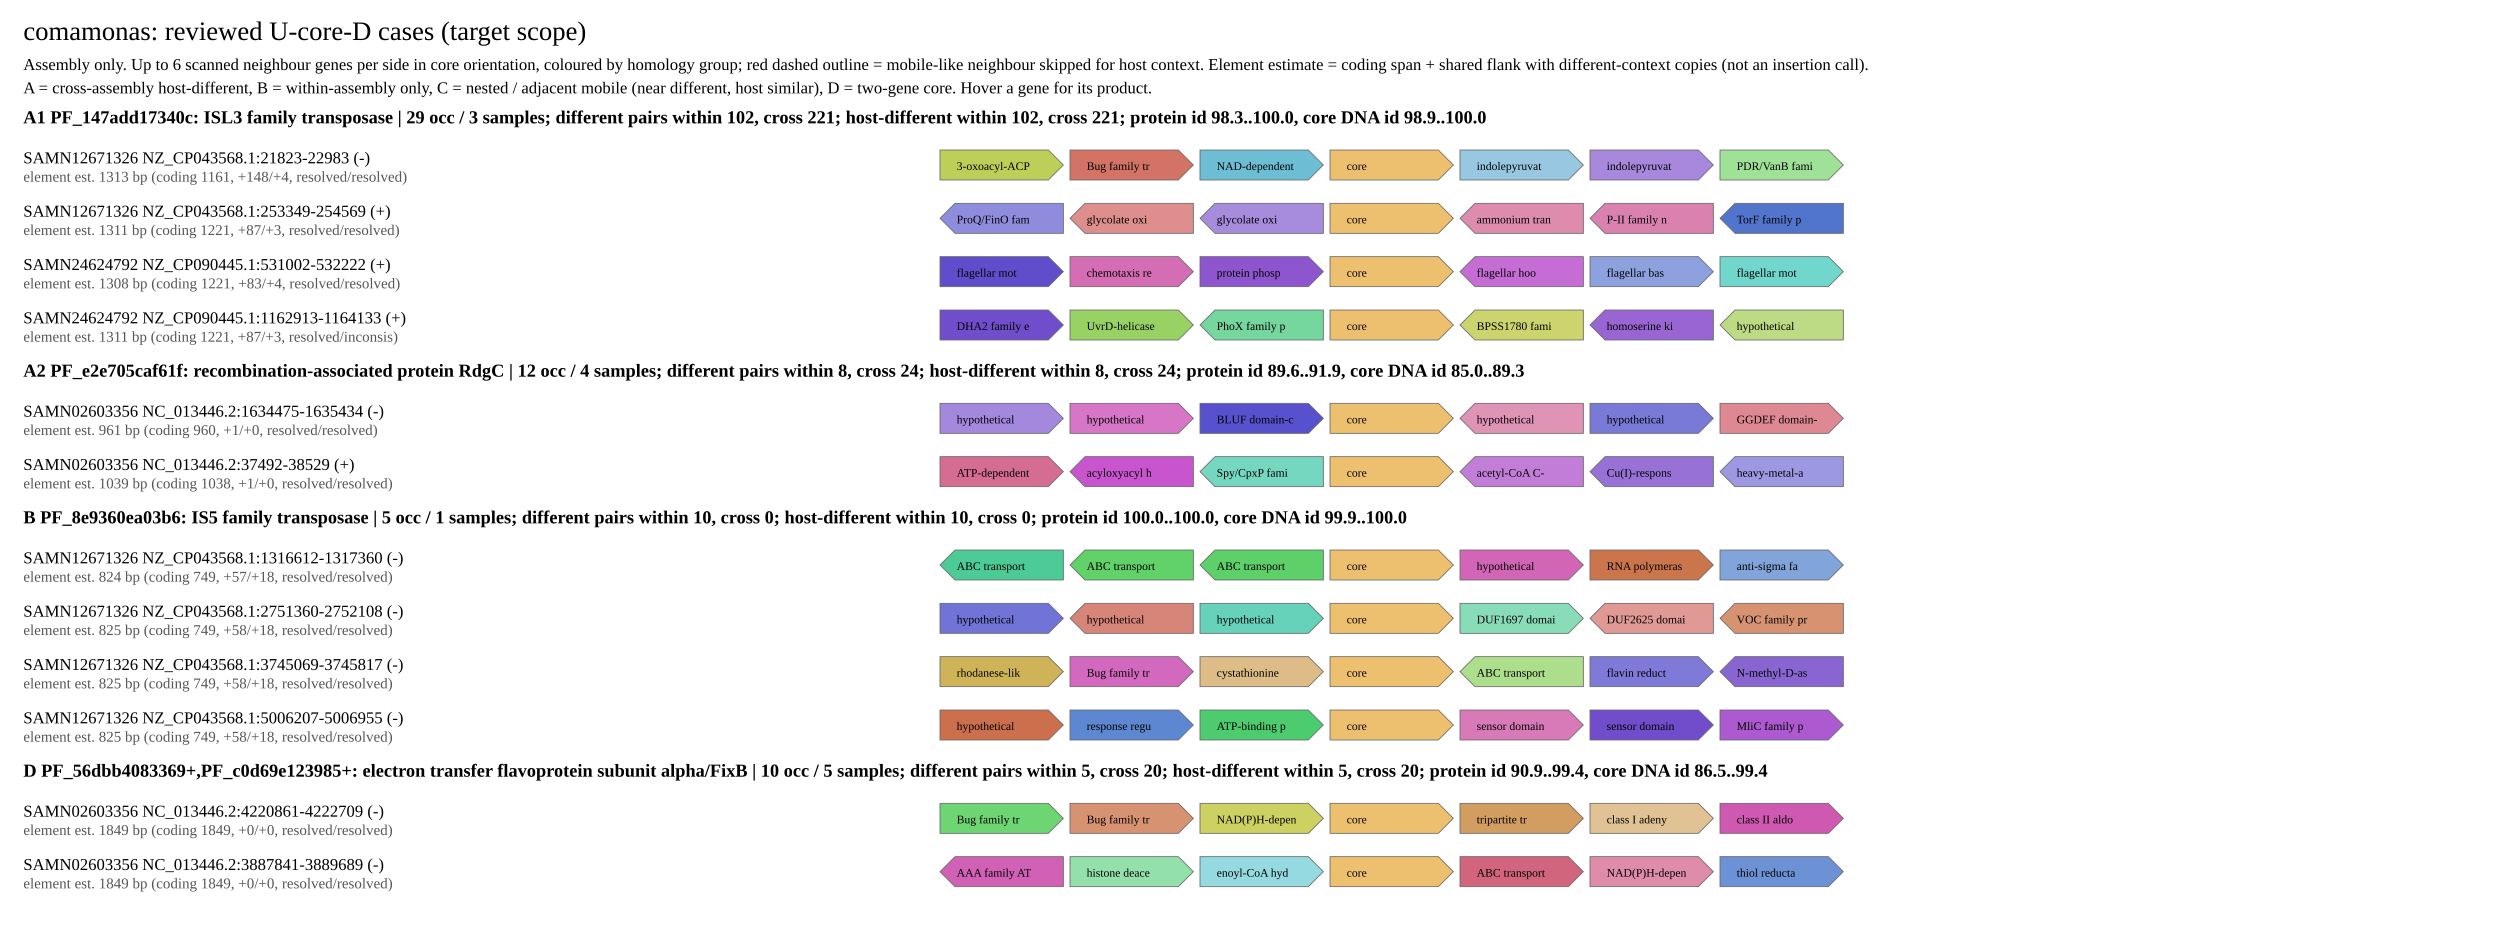
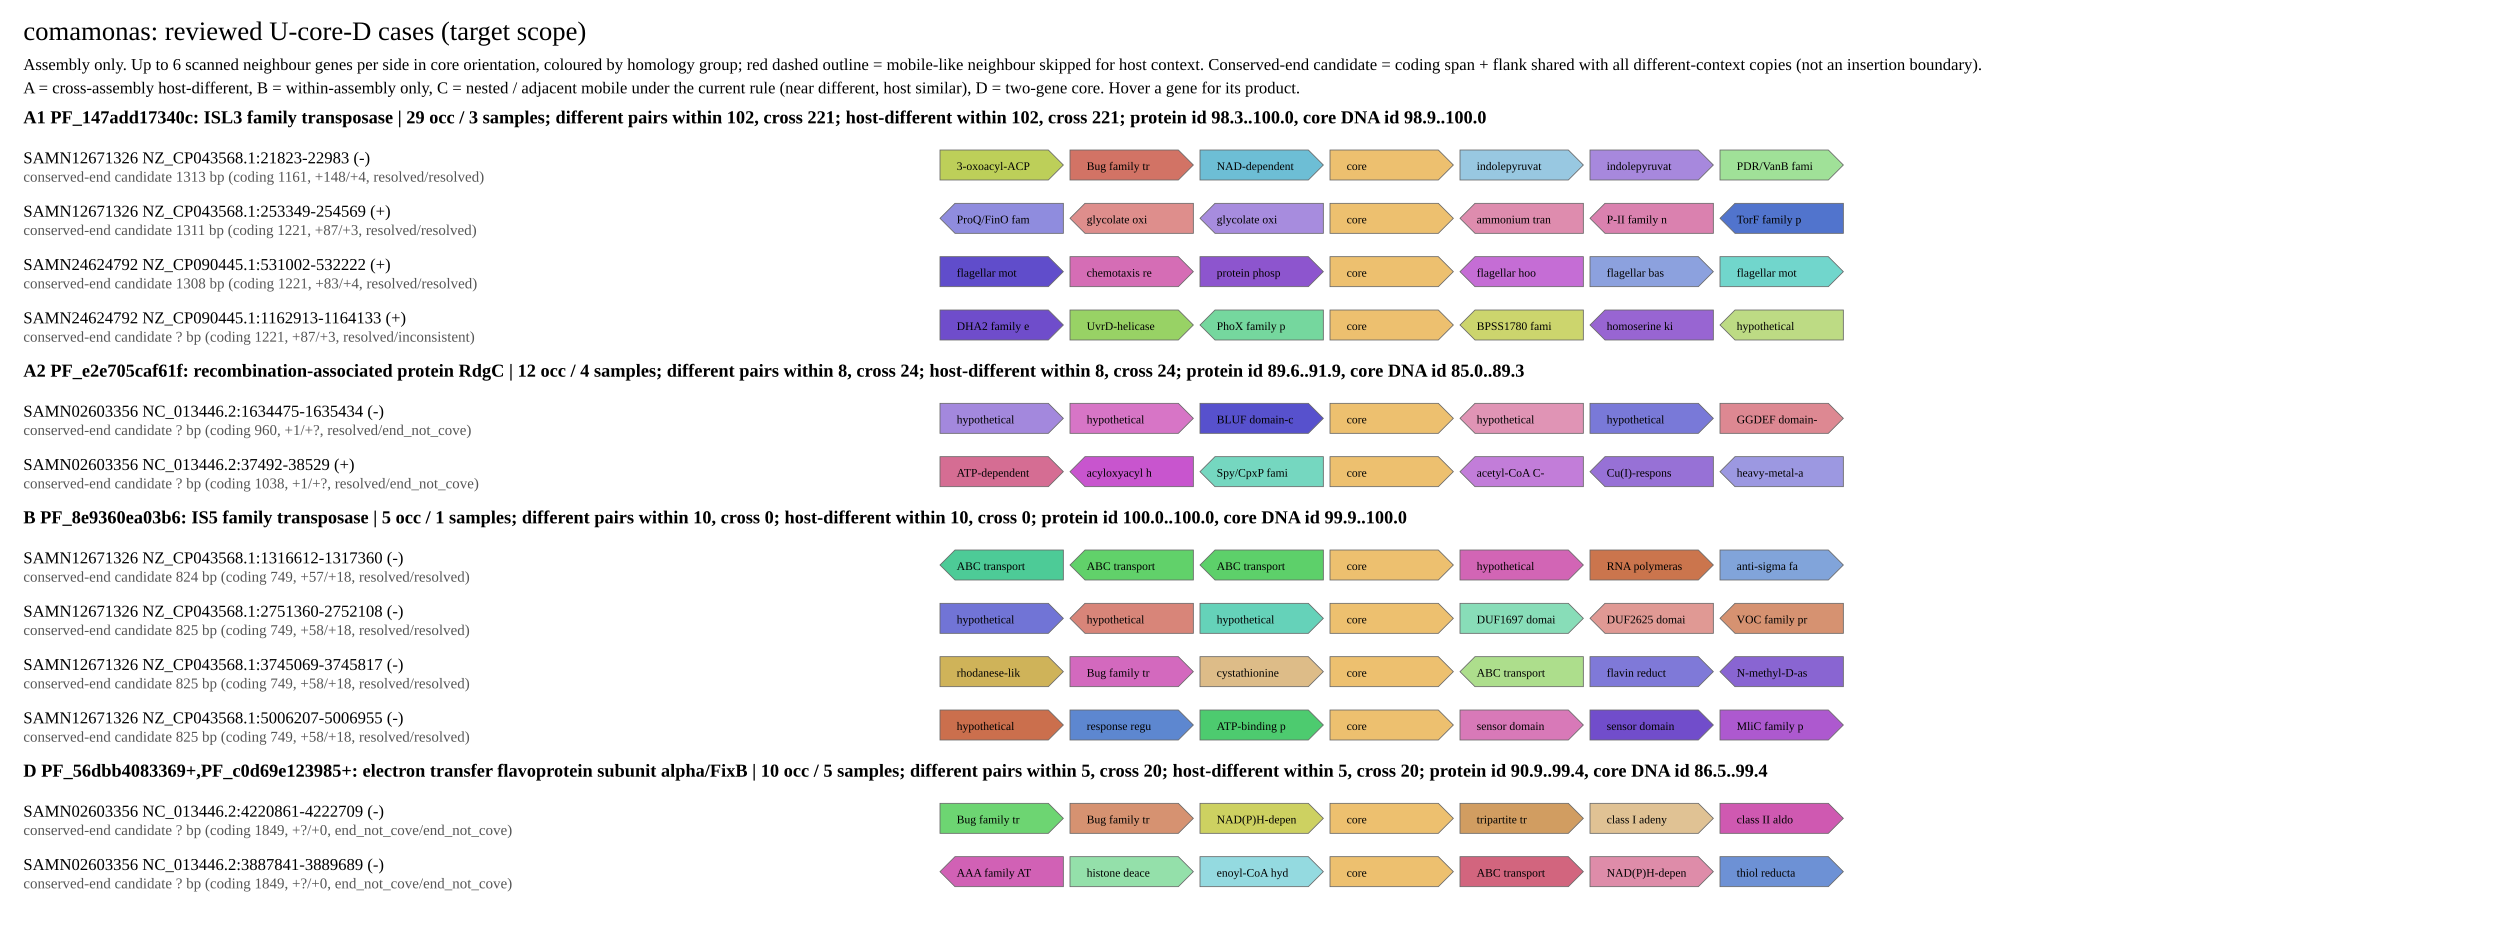
<svg xmlns="http://www.w3.org/2000/svg" width="1500" height="564">
  <rect width="100%" height="100%" fill="white" />
  <text x="14" y="24" font-size="16">comamonas: reviewed U-core-D cases (target scope)</text>
-   <text x="14" y="42" font-size="10">Assembly only. Up to 6 scanned neighbour genes per side in core orientation, coloured by homology group; red dashed outline = mobile-like neighbour skipped for host context. Element estimate = coding span + shared flank with different-context copies (not an insertion call).</text>
-   <text x="14" y="56" font-size="10">A = cross-assembly host-different, B = within-assembly only, C = nested / adjacent mobile (near different, host similar), D = two-gene core. Hover a gene for its product.</text>
+   <text x="14" y="42" font-size="10">Assembly only. Up to 6 scanned neighbour genes per side in core orientation, coloured by homology group; red dashed outline = mobile-like neighbour skipped for host context. Conserved-end candidate = coding span + flank shared with all different-context copies (not an insertion boundary).</text>
+   <text x="14" y="56" font-size="10">A = cross-assembly host-different, B = within-assembly only, C = nested / adjacent mobile under the current rule (near different, host similar), D = two-gene core. Hover a gene for its product.</text>
  <text x="14" y="74" font-size="11" font-weight="bold">A1 PF_147add17340c: ISL3 family transposase | 29 occ / 3 samples; different pairs within 102, cross 221; host-different within 102, cross 221; protein id 98.3..100.0, core DNA id 98.9..100.0</text>
  <text x="14" y="98" font-size="10">SAMN12671326 NZ_CP043568.1:21823-22983 (-)</text>
-   <text x="14" y="109" font-size="9" fill="#555">element est. 1313 bp (coding 1161, +148/+4, resolved/resolved)</text>
+   <text x="14" y="109" font-size="9" fill="#555">conserved-end candidate 1313 bp (coding 1161, +148/+4, resolved/resolved)</text>
  <polygon points="564,90 629,90 638,99 629,108 564,108" fill="hsl(69,55%,58%)" stroke="#666" stroke-width="0.5" />
  <text x="574" y="102" font-size="7">3-oxoacyl-ACP</text>
  <polygon points="642,90 707,90 716,99 707,108 642,108" fill="hsl(8,55%,61%)" stroke="#666" stroke-width="0.5" />
  <text x="652" y="102" font-size="7">Bug family tr</text>
  <polygon points="720,90 785,90 794,99 785,108 720,108" fill="hsl(193,55%,63%)" stroke="#666" stroke-width="0.5" />
  <text x="730" y="102" font-size="7">NAD-dependent</text>
  <polygon points="798,90 863,90 872,99 863,108 798,108" fill="#edc06f" stroke="#666" stroke-width="0.5" />
  <text x="808" y="102" font-size="7">core</text>
  <polygon points="876,90 941,90 950,99 941,108 876,108" fill="hsl(201,55%,74%)" stroke="#666" stroke-width="0.5" />
  <text x="886" y="102" font-size="7">indolepyruvat</text>
  <polygon points="954,90 1019,90 1028,99 1019,108 954,108" fill="hsl(262,55%,70%)" stroke="#666" stroke-width="0.5" />
  <text x="964" y="102" font-size="7">indolepyruvat</text>
  <polygon points="1032,90 1097,90 1106,99 1097,108 1032,108" fill="hsl(114,55%,74%)" stroke="#666" stroke-width="0.5" />
  <text x="1042" y="102" font-size="7">PDR/VanB fami</text>
  <text x="14" y="130" font-size="10">SAMN12671326 NZ_CP043568.1:253349-254569 (+)</text>
-   <text x="14" y="141" font-size="9" fill="#555">element est. 1311 bp (coding 1221, +87/+3, resolved/resolved)</text>
+   <text x="14" y="141" font-size="9" fill="#555">conserved-end candidate 1311 bp (coding 1221, +87/+3, resolved/resolved)</text>
  <polygon points="573,122 638,122 638,140 573,140 564,131" fill="hsl(242,55%,71%)" stroke="#666" stroke-width="0.5" />
  <text x="574" y="134" font-size="7">ProQ/FinO fam</text>
  <polygon points="651,122 716,122 716,140 651,140 642,131" fill="hsl(1,55%,71%)" stroke="#666" stroke-width="0.5" />
  <text x="652" y="134" font-size="7">glycolate oxi</text>
  <polygon points="729,122 794,122 794,140 729,140 720,131" fill="hsl(260,55%,71%)" stroke="#666" stroke-width="0.5" />
  <text x="730" y="134" font-size="7">glycolate oxi</text>
  <polygon points="798,122 863,122 872,131 863,140 798,140" fill="#edc06f" stroke="#666" stroke-width="0.5" />
  <text x="808" y="134" font-size="7">core</text>
  <polygon points="885,122 950,122 950,140 885,140 876,131" fill="hsl(335,55%,71%)" stroke="#666" stroke-width="0.5" />
  <text x="886" y="134" font-size="7">ammonium tran</text>
  <polygon points="963,122 1028,122 1028,140 963,140 954,131" fill="hsl(329,55%,68%)" stroke="#666" stroke-width="0.5" />
  <text x="964" y="134" font-size="7">P-II family n</text>
  <polygon points="1041,122 1106,122 1106,140 1041,140 1032,131" fill="hsl(223,55%,56%)" stroke="#666" stroke-width="0.5" />
  <text x="1042" y="134" font-size="7">TorF family p</text>
  <text x="14" y="162" font-size="10">SAMN24624792 NZ_CP090445.1:531002-532222 (+)</text>
-   <text x="14" y="173" font-size="9" fill="#555">element est. 1308 bp (coding 1221, +83/+4, resolved/resolved)</text>
+   <text x="14" y="173" font-size="9" fill="#555">conserved-end candidate 1308 bp (coding 1221, +83/+4, resolved/resolved)</text>
  <polygon points="564,154 629,154 638,163 629,172 564,172" fill="hsl(249,55%,55%)" stroke="#666" stroke-width="0.5" />
  <text x="574" y="166" font-size="7">flagellar mot</text>
  <polygon points="642,154 707,154 716,163 707,172 642,172" fill="hsl(318,55%,63%)" stroke="#666" stroke-width="0.5" />
  <text x="652" y="166" font-size="7">chemotaxis re</text>
  <polygon points="720,154 785,154 794,163 785,172 720,172" fill="hsl(268,55%,57%)" stroke="#666" stroke-width="0.5" />
  <text x="730" y="166" font-size="7">protein phosp</text>
  <polygon points="798,154 863,154 872,163 863,172 798,172" fill="#edc06f" stroke="#666" stroke-width="0.5" />
  <text x="808" y="166" font-size="7">core</text>
  <polygon points="885,154 950,154 950,172 885,172 876,163" fill="hsl(291,55%,63%)" stroke="#666" stroke-width="0.5" />
  <text x="886" y="166" font-size="7">flagellar hoo</text>
  <polygon points="954,154 1019,154 1028,163 1019,172 954,172" fill="hsl(225,55%,71%)" stroke="#666" stroke-width="0.5" />
  <text x="964" y="166" font-size="7">flagellar bas</text>
  <polygon points="1032,154 1097,154 1106,163 1097,172 1032,172" fill="hsl(174,55%,64%)" stroke="#666" stroke-width="0.5" />
  <text x="1042" y="166" font-size="7">flagellar mot</text>
  <text x="14" y="194" font-size="10">SAMN24624792 NZ_CP090445.1:1162913-1164133 (+)</text>
-   <text x="14" y="205" font-size="9" fill="#555">element est. 1311 bp (coding 1221, +87/+3, resolved/inconsis)</text>
+   <text x="14" y="205" font-size="9" fill="#555">conserved-end candidate ? bp (coding 1221, +87/+3, resolved/inconsistent)</text>
  <polygon points="564,186 629,186 638,195 629,204 564,204" fill="hsl(256,55%,55%)" stroke="#666" stroke-width="0.5" />
  <text x="574" y="198" font-size="7">DHA2 family e</text>
  <polygon points="642,186 707,186 716,195 707,204 642,204" fill="hsl(92,55%,61%)" stroke="#666" stroke-width="0.5" />
  <text x="652" y="198" font-size="7">UvrD-helicase</text>
  <polygon points="729,186 794,186 794,204 729,204 720,195" fill="hsl(145,55%,65%)" stroke="#666" stroke-width="0.5" />
  <text x="730" y="198" font-size="7">PhoX family p</text>
  <polygon points="798,186 863,186 872,195 863,204 798,204" fill="#edc06f" stroke="#666" stroke-width="0.5" />
  <text x="808" y="198" font-size="7">core</text>
  <polygon points="885,186 950,186 950,204 885,204 876,195" fill="hsl(65,55%,63%)" stroke="#666" stroke-width="0.5" />
  <text x="886" y="198" font-size="7">BPSS1780 fami</text>
  <polygon points="963,186 1028,186 1028,204 963,204 954,195" fill="hsl(268,55%,61%)" stroke="#666" stroke-width="0.5" />
  <text x="964" y="198" font-size="7">homoserine ki</text>
  <polygon points="1041,186 1106,186 1106,204 1041,204 1032,195" fill="hsl(81,55%,69%)" stroke="#666" stroke-width="0.5" />
  <text x="1042" y="198" font-size="7">hypothetical </text>
  <text x="14" y="226" font-size="11" font-weight="bold">A2 PF_e2e705caf61f: recombination-associated protein RdgC | 12 occ / 4 samples; different pairs within 8, cross 24; host-different within 8, cross 24; protein id 89.6..91.9, core DNA id 85.0..89.3</text>
  <text x="14" y="250" font-size="10">SAMN02603356 NC_013446.2:1634475-1635434 (-)</text>
-   <text x="14" y="261" font-size="9" fill="#555">element est. 961 bp (coding 960, +1/+0, resolved/resolved)</text>
+   <text x="14" y="261" font-size="9" fill="#555">conserved-end candidate ? bp (coding 960, +1/+?, resolved/end_not_cove)</text>
  <polygon points="564,242 629,242 638,251 629,260 564,260" fill="hsl(259,55%,70%)" stroke="#666" stroke-width="0.5" />
  <text x="574" y="254" font-size="7">hypothetical </text>
  <polygon points="642,242 707,242 716,251 707,260 642,260" fill="hsl(310,55%,65%)" stroke="#666" stroke-width="0.5" />
  <text x="652" y="254" font-size="7">hypothetical </text>
  <polygon points="720,242 785,242 794,251 785,260 720,260" fill="hsl(243,55%,56%)" stroke="#666" stroke-width="0.5" />
  <text x="730" y="254" font-size="7">BLUF domain-c</text>
  <polygon points="798,242 863,242 872,251 863,260 798,260" fill="#edc06f" stroke="#666" stroke-width="0.5" />
  <text x="808" y="254" font-size="7">core</text>
  <polygon points="885,242 950,242 950,260 885,260 876,251" fill="hsl(334,55%,73%)" stroke="#666" stroke-width="0.5" />
  <text x="886" y="254" font-size="7">hypothetical </text>
  <polygon points="954,242 1019,242 1028,251 1019,260 954,260" fill="hsl(240,55%,66%)" stroke="#666" stroke-width="0.5" />
  <text x="964" y="254" font-size="7">hypothetical </text>
  <polygon points="1032,242 1097,242 1106,251 1097,260 1032,260" fill="hsl(353,55%,70%)" stroke="#666" stroke-width="0.5" />
  <text x="1042" y="254" font-size="7">GGDEF domain-</text>
  <text x="14" y="282" font-size="10">SAMN02603356 NC_013446.2:37492-38529 (+)</text>
-   <text x="14" y="293" font-size="9" fill="#555">element est. 1039 bp (coding 1038, +1/+0, resolved/resolved)</text>
+   <text x="14" y="293" font-size="9" fill="#555">conserved-end candidate ? bp (coding 1038, +1/+?, resolved/end_not_cove)</text>
  <polygon points="564,274 629,274 638,283 629,292 564,292" fill="hsl(338,55%,63%)" stroke="#666" stroke-width="0.5" />
  <text x="574" y="286" font-size="7">ATP-dependent</text>
  <polygon points="651,274 716,274 716,292 651,292 642,283" fill="hsl(297,55%,57%)" stroke="#666" stroke-width="0.5" />
  <text x="652" y="286" font-size="7">acyloxyacyl h</text>
  <polygon points="729,274 794,274 794,292 729,292 720,283" fill="hsl(166,55%,65%)" stroke="#666" stroke-width="0.5" />
  <text x="730" y="286" font-size="7">Spy/CpxP fami</text>
  <polygon points="798,274 863,274 872,283 863,292 798,292" fill="#edc06f" stroke="#666" stroke-width="0.5" />
  <text x="808" y="286" font-size="7">core</text>
  <polygon points="885,274 950,274 950,292 885,292 876,283" fill="hsl(285,55%,67%)" stroke="#666" stroke-width="0.5" />
  <text x="886" y="286" font-size="7">acetyl-CoA C-</text>
  <polygon points="963,274 1028,274 1028,292 963,292 954,283" fill="hsl(263,55%,64%)" stroke="#666" stroke-width="0.5" />
  <text x="964" y="286" font-size="7">Cu(I)-respons</text>
  <polygon points="1041,274 1106,274 1106,292 1041,292 1032,283" fill="hsl(243,55%,74%)" stroke="#666" stroke-width="0.5" />
  <text x="1042" y="286" font-size="7">heavy-metal-a</text>
  <text x="14" y="314" font-size="11" font-weight="bold">B PF_8e9360ea03b6: IS5 family transposase | 5 occ / 1 samples; different pairs within 10, cross 0; host-different within 10, cross 0; protein id 100.0..100.0, core DNA id 99.9..100.0</text>
  <text x="14" y="338" font-size="10">SAMN12671326 NZ_CP043568.1:1316612-1317360 (-)</text>
-   <text x="14" y="349" font-size="9" fill="#555">element est. 824 bp (coding 749, +57/+18, resolved/resolved)</text>
+   <text x="14" y="349" font-size="9" fill="#555">conserved-end candidate 824 bp (coding 749, +57/+18, resolved/resolved)</text>
  <polygon points="573,330 638,330 638,348 573,348 564,339" fill="hsl(155,55%,55%)" stroke="#666" stroke-width="0.5" />
  <text x="574" y="342" font-size="7">ABC transport</text>
  <polygon points="651,330 716,330 716,348 651,348 642,339" fill="hsl(125,55%,60%)" stroke="#666" stroke-width="0.5" />
  <text x="652" y="342" font-size="7">ABC transport</text>
  <polygon points="729,330 794,330 794,348 729,348 720,339" fill="hsl(127,55%,59%)" stroke="#666" stroke-width="0.5" />
  <text x="730" y="342" font-size="7">ABC transport</text>
  <polygon points="798,330 863,330 872,339 863,348 798,348" fill="#edc06f" stroke="#666" stroke-width="0.5" />
  <text x="808" y="342" font-size="7">core</text>
  <polygon points="876,330 941,330 950,339 941,348 876,348" fill="hsl(316,55%,61%)" stroke="#666" stroke-width="0.5" />
  <text x="886" y="342" font-size="7">hypothetical </text>
  <polygon points="954,330 1019,330 1028,339 1019,348 954,348" fill="hsl(19,55%,55%)" stroke="#666" stroke-width="0.5" />
  <text x="964" y="342" font-size="7">RNA polymeras</text>
  <polygon points="1032,330 1097,330 1106,339 1097,348 1032,348" fill="hsl(216,55%,68%)" stroke="#666" stroke-width="0.5" />
  <text x="1042" y="342" font-size="7">anti-sigma fa</text>
  <text x="14" y="370" font-size="10">SAMN12671326 NZ_CP043568.1:2751360-2752108 (-)</text>
-   <text x="14" y="381" font-size="9" fill="#555">element est. 825 bp (coding 749, +58/+18, resolved/resolved)</text>
+   <text x="14" y="381" font-size="9" fill="#555">conserved-end candidate 825 bp (coding 749, +58/+18, resolved/resolved)</text>
  <polygon points="564,362 629,362 638,371 629,380 564,380" fill="hsl(238,55%,64%)" stroke="#666" stroke-width="0.5" />
  <text x="574" y="374" font-size="7">hypothetical </text>
  <polygon points="651,362 716,362 716,380 651,380 642,371" fill="hsl(8,55%,66%)" stroke="#666" stroke-width="0.5" />
  <text x="652" y="374" font-size="7">hypothetical </text>
  <polygon points="720,362 785,362 794,371 785,380 720,380" fill="hsl(166,55%,61%)" stroke="#666" stroke-width="0.5" />
  <text x="730" y="374" font-size="7">hypothetical </text>
  <polygon points="798,362 863,362 872,371 863,380 798,380" fill="#edc06f" stroke="#666" stroke-width="0.5" />
  <text x="808" y="374" font-size="7">core</text>
  <polygon points="876,362 941,362 950,371 941,380 876,380" fill="hsl(154,55%,70%)" stroke="#666" stroke-width="0.5" />
  <text x="886" y="374" font-size="7">DUF1697 domai</text>
  <polygon points="963,362 1028,362 1028,380 963,380 954,371" fill="hsl(4,55%,73%)" stroke="#666" stroke-width="0.5" />
  <text x="964" y="374" font-size="7">DUF2625 domai</text>
  <polygon points="1041,362 1106,362 1106,380 1041,380 1032,371" fill="hsl(20,55%,64%)" stroke="#666" stroke-width="0.5" />
  <text x="1042" y="374" font-size="7">VOC family pr</text>
  <text x="14" y="402" font-size="10">SAMN12671326 NZ_CP043568.1:3745069-3745817 (-)</text>
-   <text x="14" y="413" font-size="9" fill="#555">element est. 825 bp (coding 749, +58/+18, resolved/resolved)</text>
+   <text x="14" y="413" font-size="9" fill="#555">conserved-end candidate 825 bp (coding 749, +58/+18, resolved/resolved)</text>
  <polygon points="564,394 629,394 638,403 629,412 564,412" fill="hsl(46,55%,58%)" stroke="#666" stroke-width="0.5" />
  <text x="574" y="406" font-size="7">rhodanese-lik</text>
  <polygon points="642,394 707,394 716,403 707,412 642,412" fill="hsl(312,55%,62%)" stroke="#666" stroke-width="0.5" />
  <text x="652" y="406" font-size="7">Bug family tr</text>
  <polygon points="720,394 785,394 794,403 785,412 720,412" fill="hsl(37,55%,70%)" stroke="#666" stroke-width="0.5" />
  <text x="730" y="406" font-size="7">cystathionine</text>
  <polygon points="798,394 863,394 872,403 863,412 798,412" fill="#edc06f" stroke="#666" stroke-width="0.5" />
  <text x="808" y="406" font-size="7">core</text>
  <polygon points="885,394 950,394 950,412 885,412 876,403" fill="hsl(96,55%,71%)" stroke="#666" stroke-width="0.5" />
  <text x="886" y="406" font-size="7">ABC transport</text>
  <polygon points="954,394 1019,394 1028,403 1019,412 954,412" fill="hsl(244,55%,66%)" stroke="#666" stroke-width="0.5" />
  <text x="964" y="406" font-size="7">flavin reduct</text>
  <polygon points="1041,394 1106,394 1106,412 1041,412 1032,403" fill="hsl(260,55%,61%)" stroke="#666" stroke-width="0.5" />
  <text x="1042" y="406" font-size="7">N-methyl-D-as</text>
  <text x="14" y="434" font-size="10">SAMN12671326 NZ_CP043568.1:5006207-5006955 (-)</text>
-   <text x="14" y="445" font-size="9" fill="#555">element est. 825 bp (coding 749, +58/+18, resolved/resolved)</text>
+   <text x="14" y="445" font-size="9" fill="#555">conserved-end candidate 825 bp (coding 749, +58/+18, resolved/resolved)</text>
  <polygon points="564,426 629,426 638,435 629,444 564,444" fill="hsl(16,55%,55%)" stroke="#666" stroke-width="0.5" />
  <text x="574" y="438" font-size="7">hypothetical </text>
  <polygon points="642,426 707,426 716,435 707,444 642,444" fill="hsl(218,55%,59%)" stroke="#666" stroke-width="0.5" />
  <text x="652" y="438" font-size="7">response regu</text>
  <polygon points="720,426 785,426 794,435 785,444 720,444" fill="hsl(136,55%,55%)" stroke="#666" stroke-width="0.5" />
  <text x="730" y="438" font-size="7">ATP-binding p</text>
  <polygon points="798,426 863,426 872,435 863,444 798,444" fill="#edc06f" stroke="#666" stroke-width="0.5" />
  <text x="808" y="438" font-size="7">core</text>
  <polygon points="876,426 941,426 950,435 941,444 876,444" fill="hsl(320,55%,66%)" stroke="#666" stroke-width="0.5" />
  <text x="886" y="438" font-size="7">sensor domain</text>
  <polygon points="954,426 1019,426 1028,435 1019,444 954,444" fill="hsl(257,55%,55%)" stroke="#666" stroke-width="0.5" />
  <text x="964" y="438" font-size="7">sensor domain</text>
  <polygon points="1032,426 1097,426 1106,435 1097,444 1032,444" fill="hsl(283,55%,58%)" stroke="#666" stroke-width="0.5" />
  <text x="1042" y="438" font-size="7">MliC family p</text>
  <text x="14" y="466" font-size="11" font-weight="bold">D PF_56dbb4083369+,PF_c0d69e123985+: electron transfer flavoprotein subunit alpha/FixB  | 10 occ / 5 samples; different pairs within 5, cross 20; host-different within 5, cross 20; protein id 90.9..99.4, core DNA id 86.5..99.4</text>
  <text x="14" y="490" font-size="10">SAMN02603356 NC_013446.2:4220861-4222709 (-)</text>
-   <text x="14" y="501" font-size="9" fill="#555">element est. 1849 bp (coding 1849, +0/+0, resolved/resolved)</text>
+   <text x="14" y="501" font-size="9" fill="#555">conserved-end candidate ? bp (coding 1849, +?/+0, end_not_cove/end_not_cove)</text>
  <polygon points="564,482 629,482 638,491 629,500 564,500" fill="hsl(123,55%,63%)" stroke="#666" stroke-width="0.5" />
  <text x="574" y="494" font-size="7">Bug family tr</text>
  <polygon points="642,482 707,482 716,491 707,500 642,500" fill="hsl(20,55%,64%)" stroke="#666" stroke-width="0.5" />
  <text x="652" y="494" font-size="7">Bug family tr</text>
  <polygon points="720,482 785,482 794,491 785,500 720,500" fill="hsl(62,55%,60%)" stroke="#666" stroke-width="0.5" />
  <text x="730" y="494" font-size="7">NAD(P)H-depen</text>
  <polygon points="798,482 863,482 872,491 863,500 798,500" fill="#edc06f" stroke="#666" stroke-width="0.5" />
  <text x="808" y="494" font-size="7">core</text>
  <polygon points="876,482 941,482 950,491 941,500 876,500" fill="hsl(32,55%,60%)" stroke="#666" stroke-width="0.5" />
  <text x="886" y="494" font-size="7">tripartite tr</text>
  <polygon points="954,482 1019,482 1028,491 1019,500 954,500" fill="hsl(36,55%,73%)" stroke="#666" stroke-width="0.5" />
  <text x="964" y="494" font-size="7">class I adeny</text>
  <polygon points="1032,482 1097,482 1106,491 1097,500 1032,500" fill="hsl(315,55%,58%)" stroke="#666" stroke-width="0.5" />
  <text x="1042" y="494" font-size="7">class II aldo</text>
  <text x="14" y="522" font-size="10">SAMN02603356 NC_013446.2:3887841-3889689 (-)</text>
-   <text x="14" y="533" font-size="9" fill="#555">element est. 1849 bp (coding 1849, +0/+0, resolved/resolved)</text>
+   <text x="14" y="533" font-size="9" fill="#555">conserved-end candidate ? bp (coding 1849, +?/+0, end_not_cove/end_not_cove)</text>
  <polygon points="573,514 638,514 638,532 573,532 564,523" fill="hsl(315,55%,60%)" stroke="#666" stroke-width="0.5" />
  <text x="574" y="526" font-size="7">AAA family AT</text>
  <polygon points="642,514 707,514 716,523 707,532 642,532" fill="hsl(137,55%,73%)" stroke="#666" stroke-width="0.5" />
  <text x="652" y="526" font-size="7">histone deace</text>
  <polygon points="720,514 785,514 794,523 785,532 720,532" fill="hsl(185,55%,73%)" stroke="#666" stroke-width="0.5" />
  <text x="730" y="526" font-size="7">enoyl-CoA hyd</text>
  <polygon points="798,514 863,514 872,523 863,532 798,532" fill="#edc06f" stroke="#666" stroke-width="0.5" />
  <text x="808" y="526" font-size="7">core</text>
  <polygon points="876,514 941,514 950,523 941,532 876,532" fill="hsl(346,55%,61%)" stroke="#666" stroke-width="0.5" />
  <text x="886" y="526" font-size="7">ABC transport</text>
  <polygon points="954,514 1019,514 1028,523 1019,532 954,532" fill="hsl(339,55%,71%)" stroke="#666" stroke-width="0.5" />
  <text x="964" y="526" font-size="7">NAD(P)H-depen</text>
  <polygon points="1032,514 1097,514 1106,523 1097,532 1032,532" fill="hsl(219,55%,63%)" stroke="#666" stroke-width="0.5" />
  <text x="1042" y="526" font-size="7">thiol reducta</text>
</svg>
